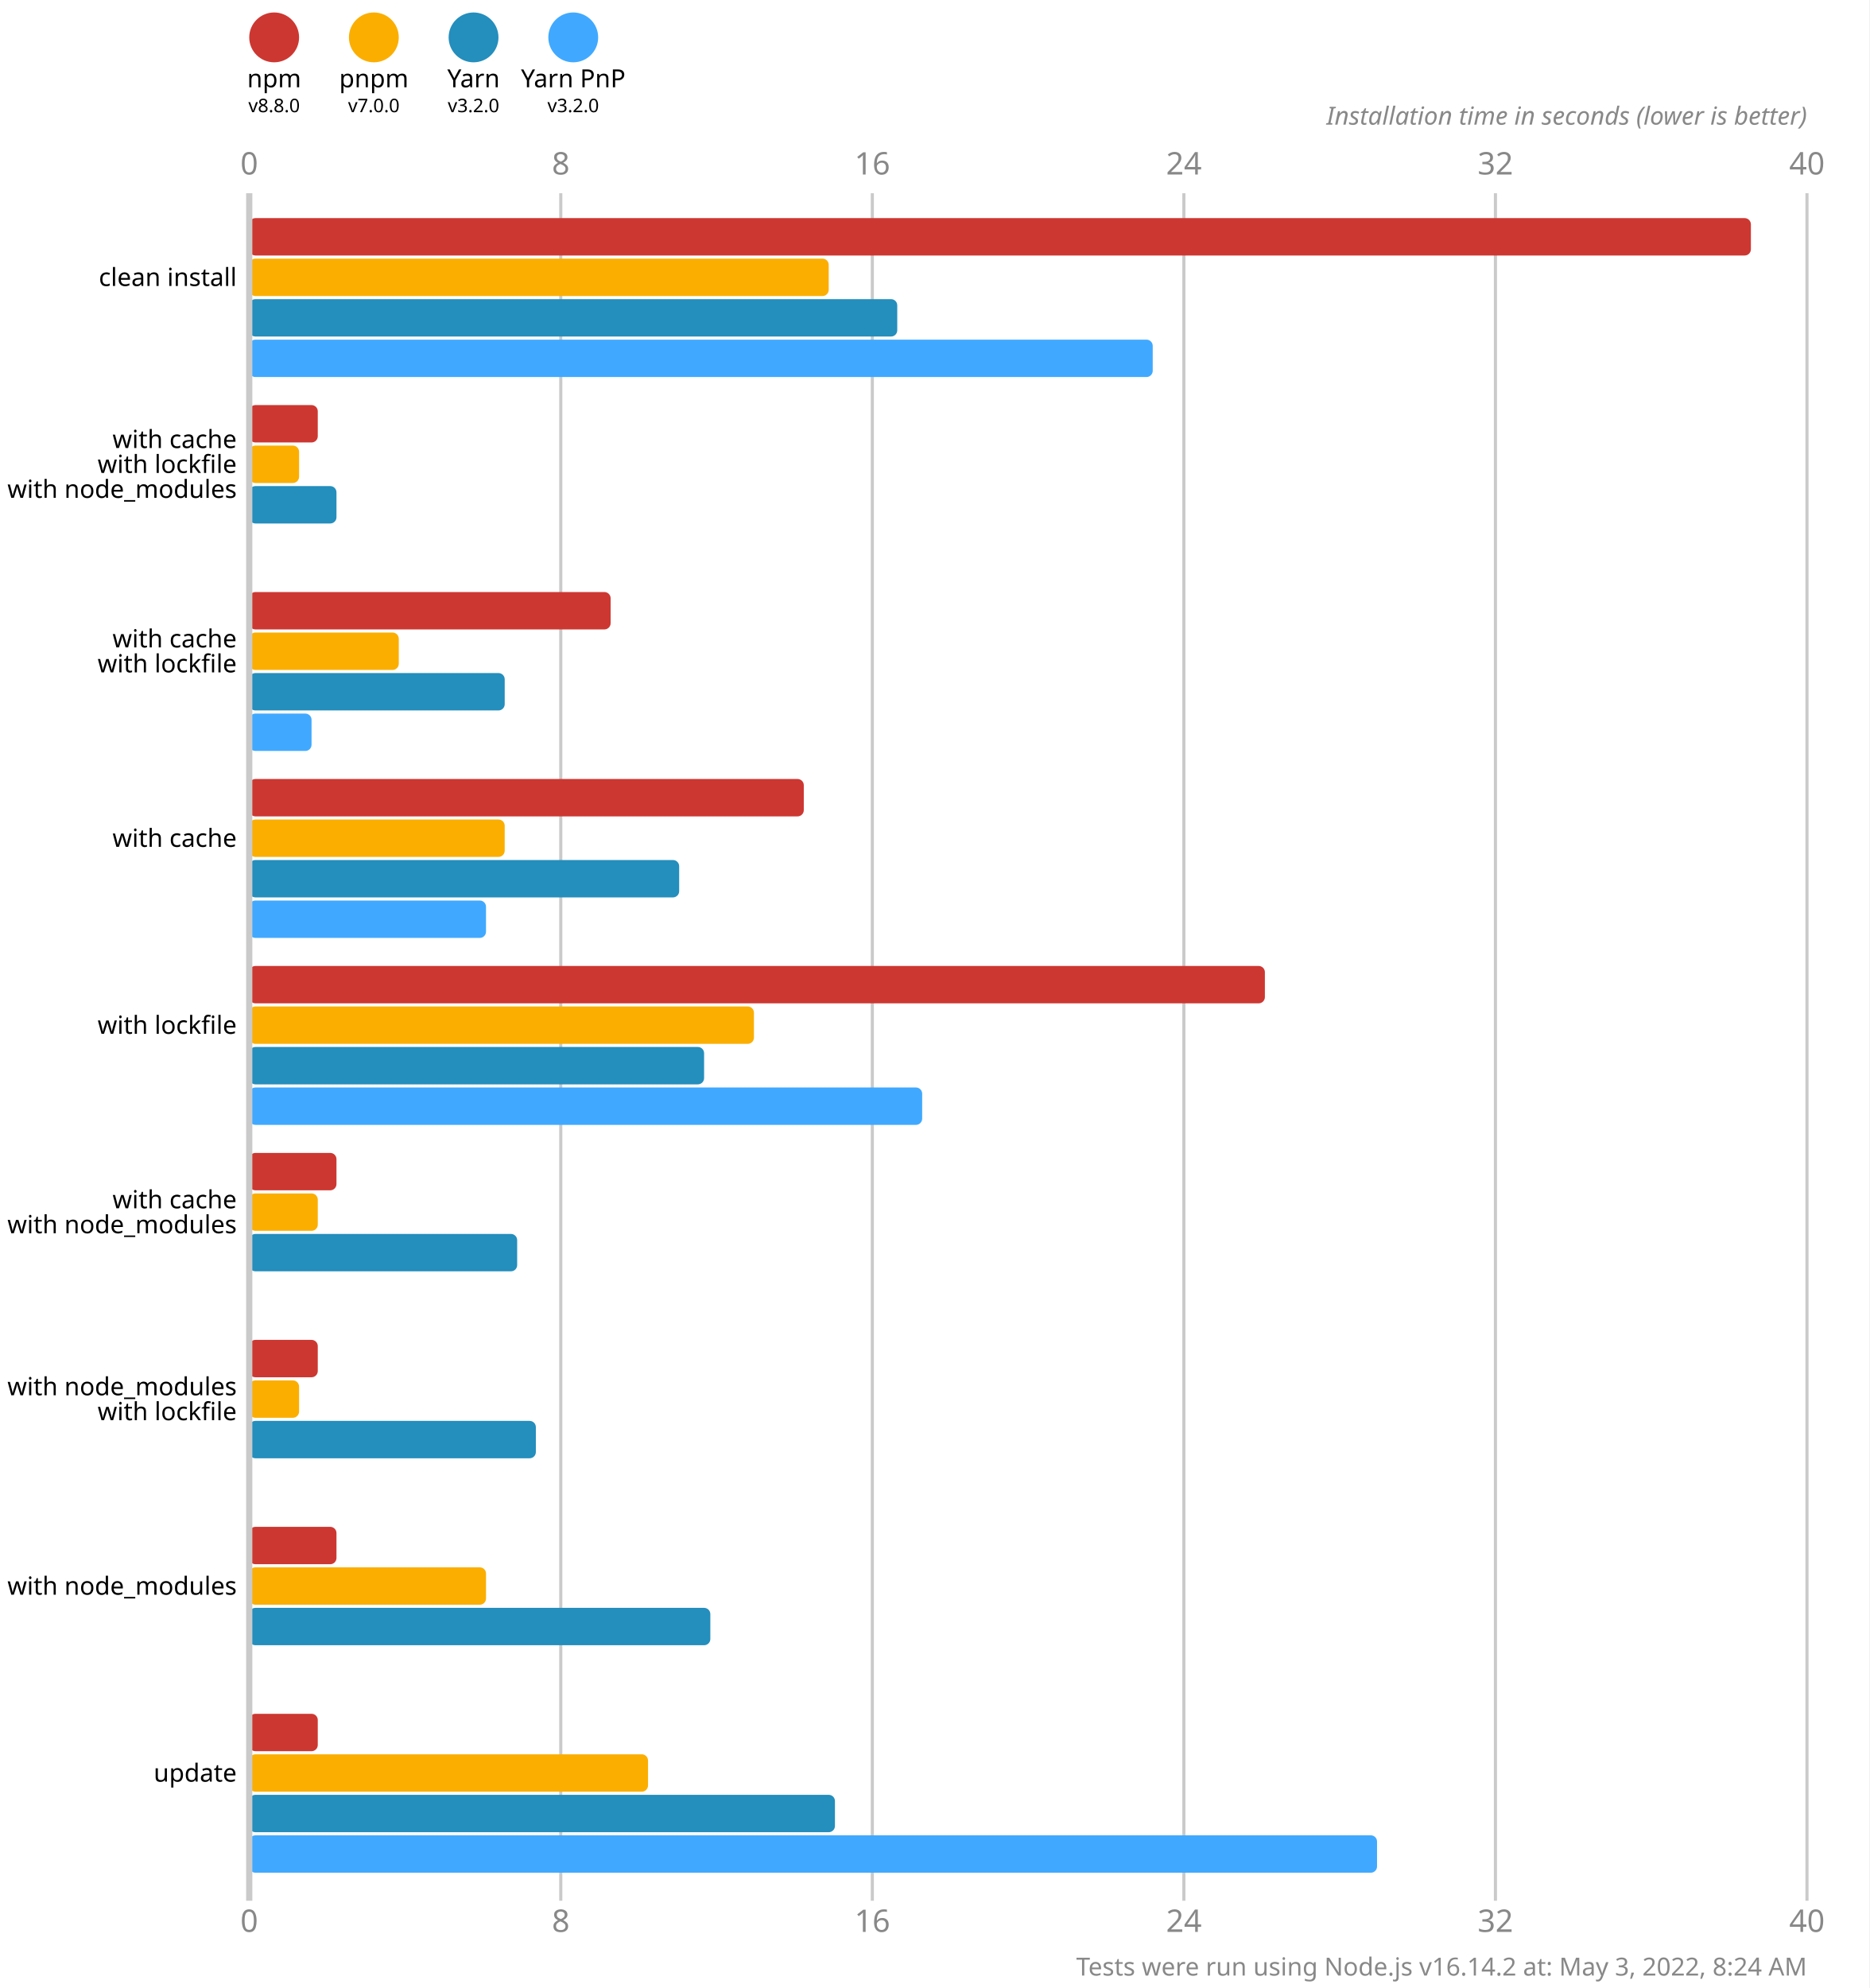
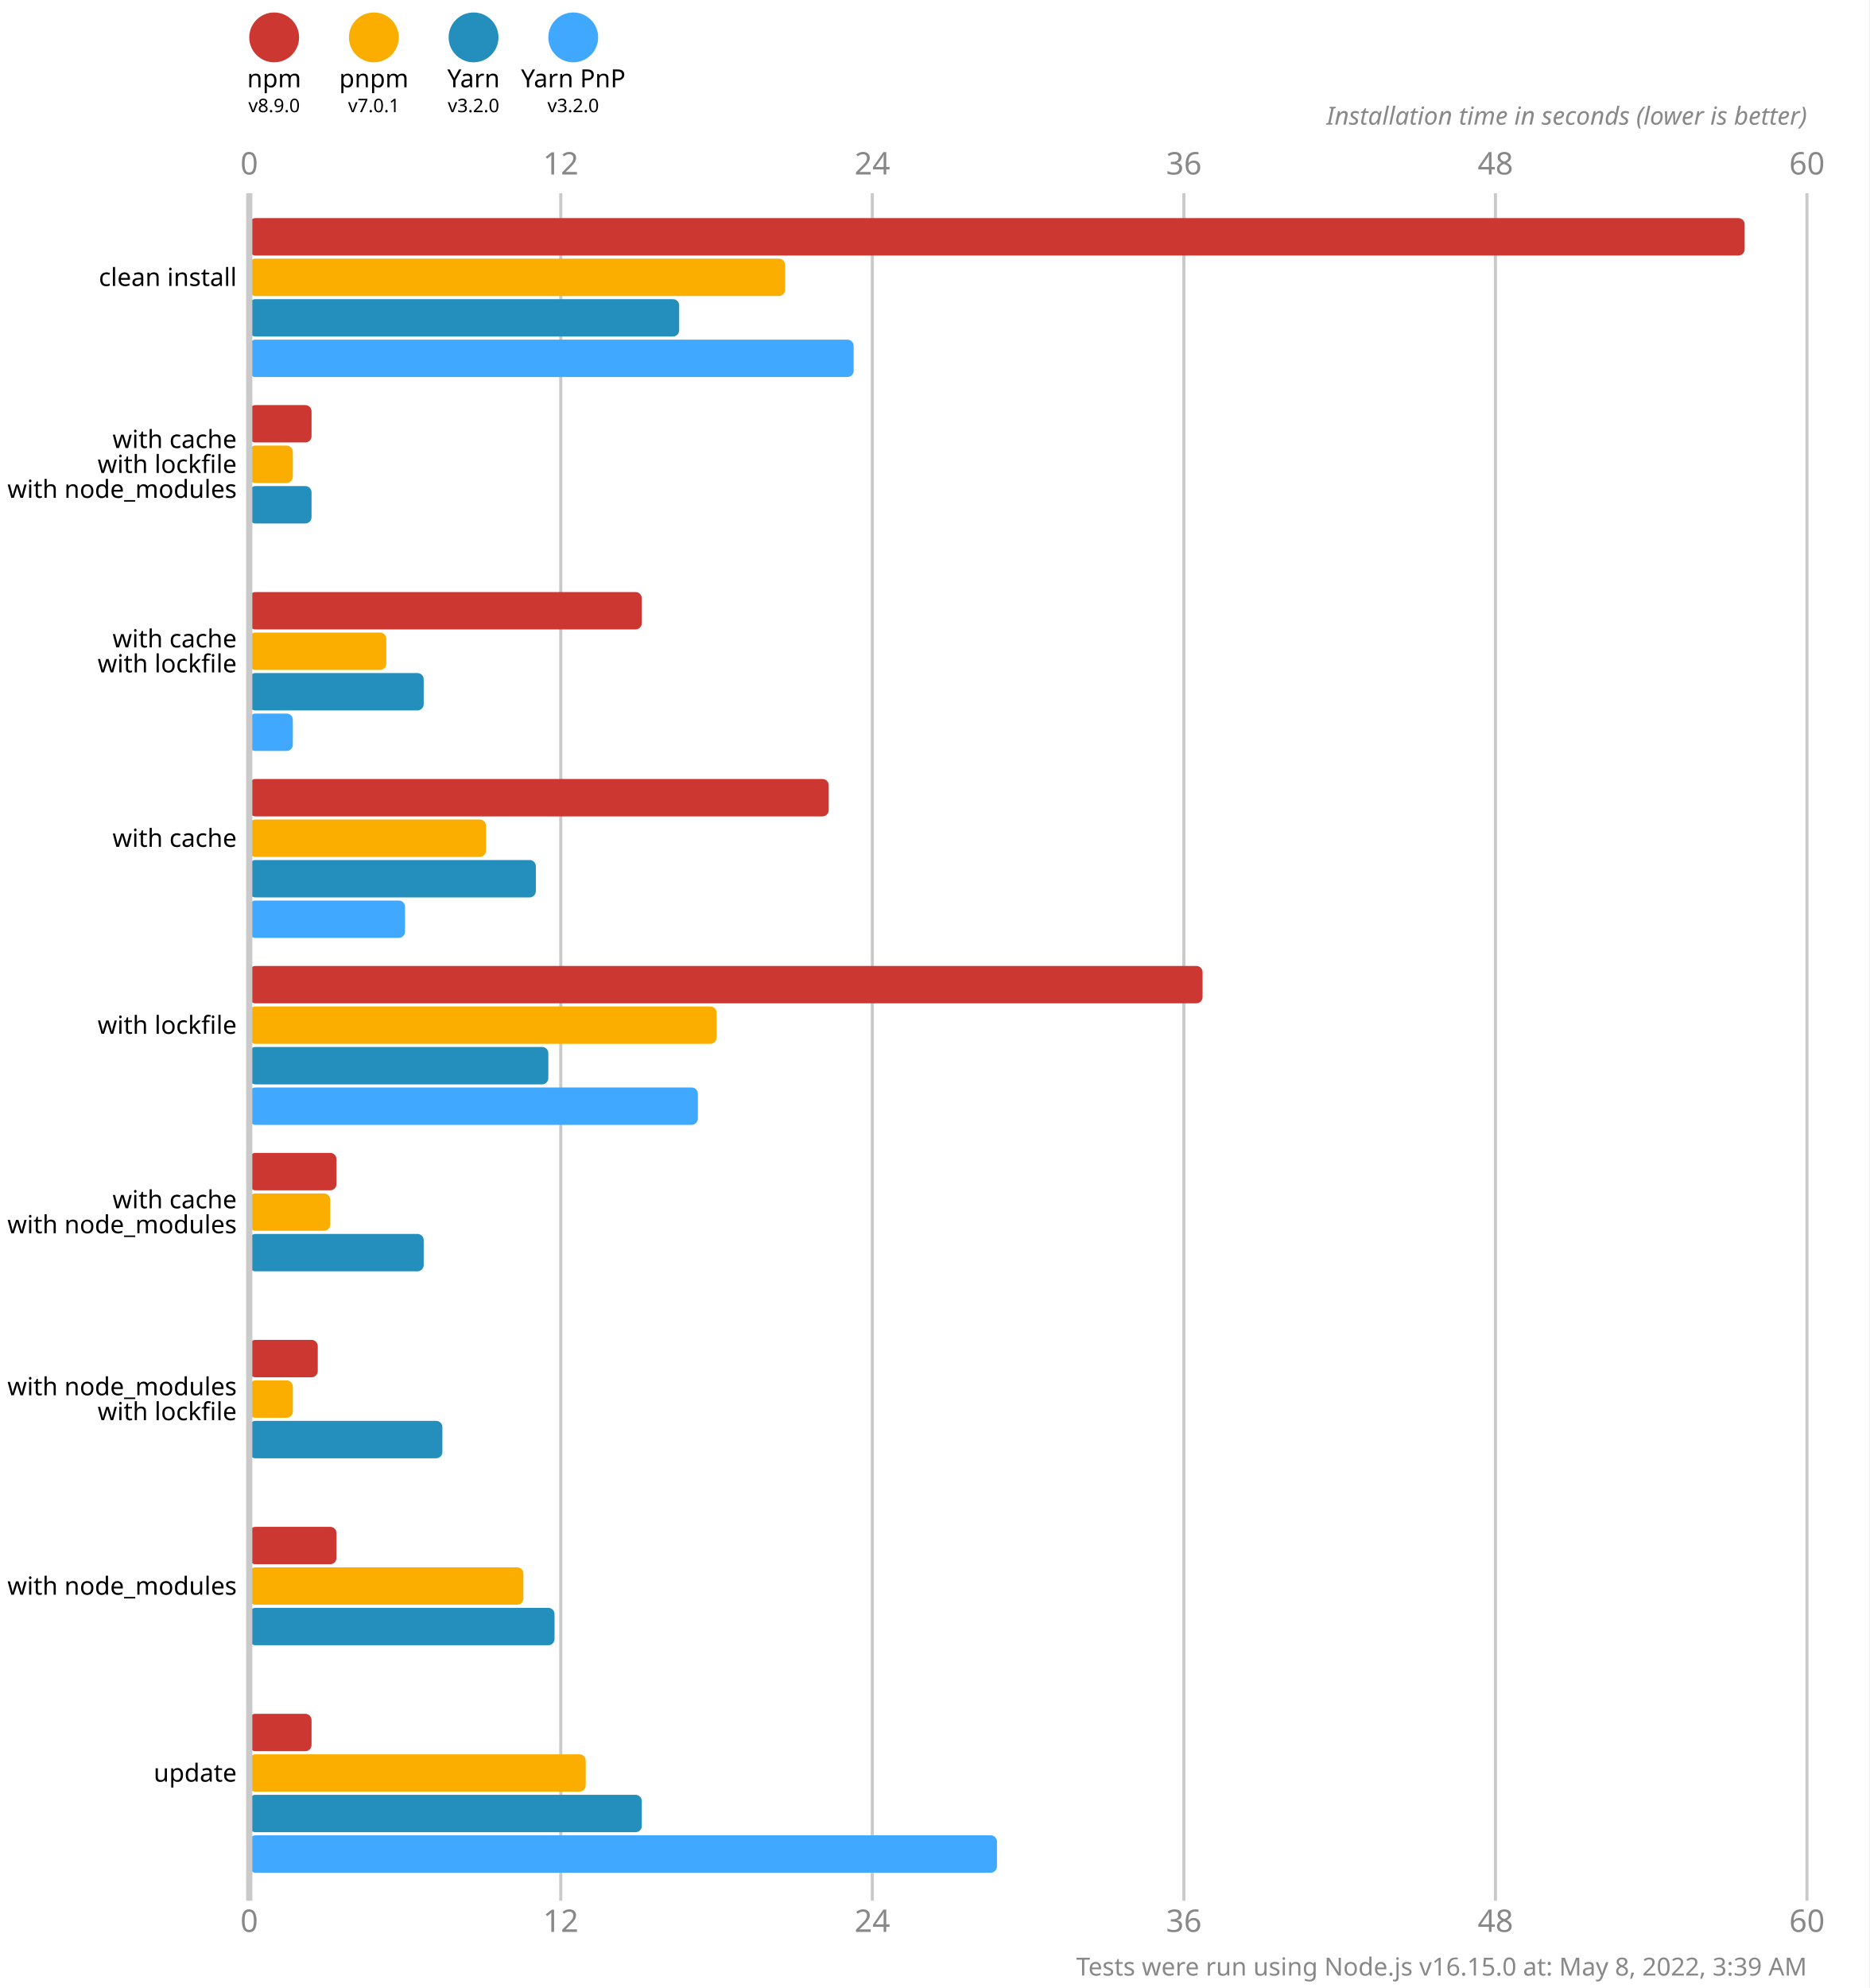
<svg xmlns="http://www.w3.org/2000/svg" version="1.1" viewBox="0 0 300 319">
  <style>
    .font { font-family: sans-serif; }
    .s3 { font-size: 3px; }
    .s4 { font-size: 4px; }
    .s5 { font-size: 5px; }
    .line { stroke: #cacaca; }
    .width { stroke-width: 0.5; }
    .text { fill: #888; }
  </style>
  <rect x="0" y="0" width="300" height="319" fill="#fff" />
  <circle cx="44" cy="6" r="4" fill="#cd3731" />
  <text x="44" y="14" class="font s4" text-anchor="middle">npm</text>
-   <text x="44" y="18" class="font s3" text-anchor="middle">v8.8.0</text>
+   <text x="44" y="18" class="font s3" text-anchor="middle">v8.9.0</text>
  <circle cx="60" cy="6" r="4" fill="#fbae00" />
  <text x="60" y="14" class="font s4" text-anchor="middle">pnpm</text>
-   <text x="60" y="18" class="font s3" text-anchor="middle">v7.0.0</text>
+   <text x="60" y="18" class="font s3" text-anchor="middle">v7.0.1</text>
  <circle cx="76" cy="6" r="4" fill="#248ebd" />
  <text x="76" y="14" class="font s4" text-anchor="middle">Yarn</text>
  <text x="76" y="18" class="font s3" text-anchor="middle">v3.2.0</text>
  <circle cx="92" cy="6" r="4" fill="#40a9ff" />
  <text x="92" y="14" class="font s4" text-anchor="middle">Yarn PnP</text>
  <text x="92" y="18" class="font s3" text-anchor="middle">v3.2.0</text>
  <text x="40" y="28" class="font s5 text" text-anchor="middle">0</text>
  <text x="40" y="310" class="font s5 text" text-anchor="middle">0</text>
  <line x1="90" y1="31" x2="90" y2="305" class="line width" />
-   <text x="90" y="28" class="font s5 text" text-anchor="middle">8</text>
-   <text x="90" y="310" class="font s5 text" text-anchor="middle">8</text>
+   <text x="90" y="28" class="font s5 text" text-anchor="middle">12</text>
+   <text x="90" y="310" class="font s5 text" text-anchor="middle">12</text>
  <line x1="140" y1="31" x2="140" y2="305" class="line width" />
-   <text x="140" y="28" class="font s5 text" text-anchor="middle">16</text>
-   <text x="140" y="310" class="font s5 text" text-anchor="middle">16</text>
+   <text x="140" y="28" class="font s5 text" text-anchor="middle">24</text>
+   <text x="140" y="310" class="font s5 text" text-anchor="middle">24</text>
  <line x1="190" y1="31" x2="190" y2="305" class="line width" />
-   <text x="190" y="28" class="font s5 text" text-anchor="middle">24</text>
-   <text x="190" y="310" class="font s5 text" text-anchor="middle">24</text>
+   <text x="190" y="28" class="font s5 text" text-anchor="middle">36</text>
+   <text x="190" y="310" class="font s5 text" text-anchor="middle">36</text>
  <line x1="240" y1="31" x2="240" y2="305" class="line width" />
-   <text x="240" y="28" class="font s5 text" text-anchor="middle">32</text>
-   <text x="240" y="310" class="font s5 text" text-anchor="middle">32</text>
+   <text x="240" y="28" class="font s5 text" text-anchor="middle">48</text>
+   <text x="240" y="310" class="font s5 text" text-anchor="middle">48</text>
  <line x1="290" y1="31" x2="290" y2="305" class="line width" />
-   <text x="290" y="28" class="font s5 text" text-anchor="middle">40</text>
-   <text x="290" y="310" class="font s5 text" text-anchor="middle">40</text>
+   <text x="290" y="28" class="font s5 text" text-anchor="middle">60</text>
+   <text x="290" y="310" class="font s5 text" text-anchor="middle">60</text>
  <text x="290" y="20" class="font s4 text" font-style="italic" text-anchor="end">Installation time in seconds (lower is better)</text>
-   <rect x="40" y="35" width="241" height="6" fill="#cd3731" rx="1" ry="1" />
-   <rect x="40" y="41.5" width="93" height="6" fill="#fbae00" rx="1" ry="1" />
-   <rect x="40" y="48" width="104" height="6" fill="#248ebd" rx="1" ry="1" />
-   <rect x="40" y="54.5" width="145" height="6" fill="#40a9ff" rx="1" ry="1" />
-   <rect x="40" y="65" width="11" height="6" fill="#cd3731" rx="1" ry="1" />
-   <rect x="40" y="71.5" width="8" height="6" fill="#fbae00" rx="1" ry="1" />
-   <rect x="40" y="78" width="14" height="6" fill="#248ebd" rx="1" ry="1" />
+   <rect x="40" y="35" width="240" height="6" fill="#cd3731" rx="1" ry="1" />
+   <rect x="40" y="41.5" width="86" height="6" fill="#fbae00" rx="1" ry="1" />
+   <rect x="40" y="48" width="69" height="6" fill="#248ebd" rx="1" ry="1" />
+   <rect x="40" y="54.5" width="97" height="6" fill="#40a9ff" rx="1" ry="1" />
+   <rect x="40" y="65" width="10" height="6" fill="#cd3731" rx="1" ry="1" />
+   <rect x="40" y="71.5" width="7" height="6" fill="#fbae00" rx="1" ry="1" />
+   <rect x="40" y="78" width="10" height="6" fill="#248ebd" rx="1" ry="1" />
  <rect x="40" y="84.5" width="0" height="6" fill="#40a9ff" rx="1" ry="1" />
-   <rect x="40" y="95" width="58" height="6" fill="#cd3731" rx="1" ry="1" />
-   <rect x="40" y="101.5" width="24" height="6" fill="#fbae00" rx="1" ry="1" />
-   <rect x="40" y="108" width="41" height="6" fill="#248ebd" rx="1" ry="1" />
-   <rect x="40" y="114.5" width="10" height="6" fill="#40a9ff" rx="1" ry="1" />
-   <rect x="40" y="125" width="89" height="6" fill="#cd3731" rx="1" ry="1" />
-   <rect x="40" y="131.5" width="41" height="6" fill="#fbae00" rx="1" ry="1" />
-   <rect x="40" y="138" width="69" height="6" fill="#248ebd" rx="1" ry="1" />
-   <rect x="40" y="144.5" width="38" height="6" fill="#40a9ff" rx="1" ry="1" />
-   <rect x="40" y="155" width="163" height="6" fill="#cd3731" rx="1" ry="1" />
-   <rect x="40" y="161.5" width="81" height="6" fill="#fbae00" rx="1" ry="1" />
-   <rect x="40" y="168" width="73" height="6" fill="#248ebd" rx="1" ry="1" />
-   <rect x="40" y="174.5" width="108" height="6" fill="#40a9ff" rx="1" ry="1" />
+   <rect x="40" y="95" width="63" height="6" fill="#cd3731" rx="1" ry="1" />
+   <rect x="40" y="101.5" width="22" height="6" fill="#fbae00" rx="1" ry="1" />
+   <rect x="40" y="108" width="28" height="6" fill="#248ebd" rx="1" ry="1" />
+   <rect x="40" y="114.5" width="7" height="6" fill="#40a9ff" rx="1" ry="1" />
+   <rect x="40" y="125" width="93" height="6" fill="#cd3731" rx="1" ry="1" />
+   <rect x="40" y="131.5" width="38" height="6" fill="#fbae00" rx="1" ry="1" />
+   <rect x="40" y="138" width="46" height="6" fill="#248ebd" rx="1" ry="1" />
+   <rect x="40" y="144.5" width="25" height="6" fill="#40a9ff" rx="1" ry="1" />
+   <rect x="40" y="155" width="153" height="6" fill="#cd3731" rx="1" ry="1" />
+   <rect x="40" y="161.5" width="75" height="6" fill="#fbae00" rx="1" ry="1" />
+   <rect x="40" y="168" width="48" height="6" fill="#248ebd" rx="1" ry="1" />
+   <rect x="40" y="174.5" width="72" height="6" fill="#40a9ff" rx="1" ry="1" />
  <rect x="40" y="185" width="14" height="6" fill="#cd3731" rx="1" ry="1" />
-   <rect x="40" y="191.5" width="11" height="6" fill="#fbae00" rx="1" ry="1" />
-   <rect x="40" y="198" width="43" height="6" fill="#248ebd" rx="1" ry="1" />
+   <rect x="40" y="191.5" width="13" height="6" fill="#fbae00" rx="1" ry="1" />
+   <rect x="40" y="198" width="28" height="6" fill="#248ebd" rx="1" ry="1" />
  <rect x="40" y="204.5" width="0" height="6" fill="#40a9ff" rx="1" ry="1" />
  <rect x="40" y="215" width="11" height="6" fill="#cd3731" rx="1" ry="1" />
-   <rect x="40" y="221.5" width="8" height="6" fill="#fbae00" rx="1" ry="1" />
-   <rect x="40" y="228" width="46" height="6" fill="#248ebd" rx="1" ry="1" />
+   <rect x="40" y="221.5" width="7" height="6" fill="#fbae00" rx="1" ry="1" />
+   <rect x="40" y="228" width="31" height="6" fill="#248ebd" rx="1" ry="1" />
  <rect x="40" y="234.5" width="0" height="6" fill="#40a9ff" rx="1" ry="1" />
  <rect x="40" y="245" width="14" height="6" fill="#cd3731" rx="1" ry="1" />
-   <rect x="40" y="251.5" width="38" height="6" fill="#fbae00" rx="1" ry="1" />
-   <rect x="40" y="258" width="74" height="6" fill="#248ebd" rx="1" ry="1" />
+   <rect x="40" y="251.5" width="44" height="6" fill="#fbae00" rx="1" ry="1" />
+   <rect x="40" y="258" width="49" height="6" fill="#248ebd" rx="1" ry="1" />
  <rect x="40" y="264.5" width="0" height="6" fill="#40a9ff" rx="1" ry="1" />
-   <rect x="40" y="275" width="11" height="6" fill="#cd3731" rx="1" ry="1" />
-   <rect x="40" y="281.5" width="64" height="6" fill="#fbae00" rx="1" ry="1" />
-   <rect x="40" y="288" width="94" height="6" fill="#248ebd" rx="1" ry="1" />
-   <rect x="40" y="294.5" width="181" height="6" fill="#40a9ff" rx="1" ry="1" />
+   <rect x="40" y="275" width="10" height="6" fill="#cd3731" rx="1" ry="1" />
+   <rect x="40" y="281.5" width="54" height="6" fill="#fbae00" rx="1" ry="1" />
+   <rect x="40" y="288" width="63" height="6" fill="#248ebd" rx="1" ry="1" />
+   <rect x="40" y="294.5" width="120" height="6" fill="#40a9ff" rx="1" ry="1" />
  <line x1="40" y1="31" x2="40" y2="305" class="line" />
  <text x="38" y="44.5" class="font s4" dominant-baseline="middle" text-anchor="end">clean install</text>
  <text x="38" y="70.5" class="font s4" dominant-baseline="middle" text-anchor="end">with cache</text>
  <text x="38" y="74.5" class="font s4" dominant-baseline="middle" text-anchor="end">with lockfile</text>
  <text x="38" y="78.5" class="font s4" dominant-baseline="middle" text-anchor="end">with node_modules</text>
  <text x="38" y="102.5" class="font s4" dominant-baseline="middle" text-anchor="end">with cache</text>
  <text x="38" y="106.5" class="font s4" dominant-baseline="middle" text-anchor="end">with lockfile</text>
  <text x="38" y="134.5" class="font s4" dominant-baseline="middle" text-anchor="end">with cache</text>
  <text x="38" y="164.5" class="font s4" dominant-baseline="middle" text-anchor="end">with lockfile</text>
  <text x="38" y="192.5" class="font s4" dominant-baseline="middle" text-anchor="end">with cache</text>
  <text x="38" y="196.5" class="font s4" dominant-baseline="middle" text-anchor="end">with node_modules</text>
  <text x="38" y="222.5" class="font s4" dominant-baseline="middle" text-anchor="end">with node_modules</text>
  <text x="38" y="226.5" class="font s4" dominant-baseline="middle" text-anchor="end">with lockfile</text>
  <text x="38" y="254.5" class="font s4" dominant-baseline="middle" text-anchor="end">with node_modules</text>
  <text x="38" y="284.5" class="font s4" dominant-baseline="middle" text-anchor="end">update</text>
-   <text x="290" y="317" class="font s4 text" text-anchor="end">Tests were run using Node.js v16.14.2 at: May 3, 2022, 8:24 AM</text>
+   <text x="290" y="317" class="font s4 text" text-anchor="end">Tests were run using Node.js v16.15.0 at: May 8, 2022, 3:39 AM</text>
</svg>
